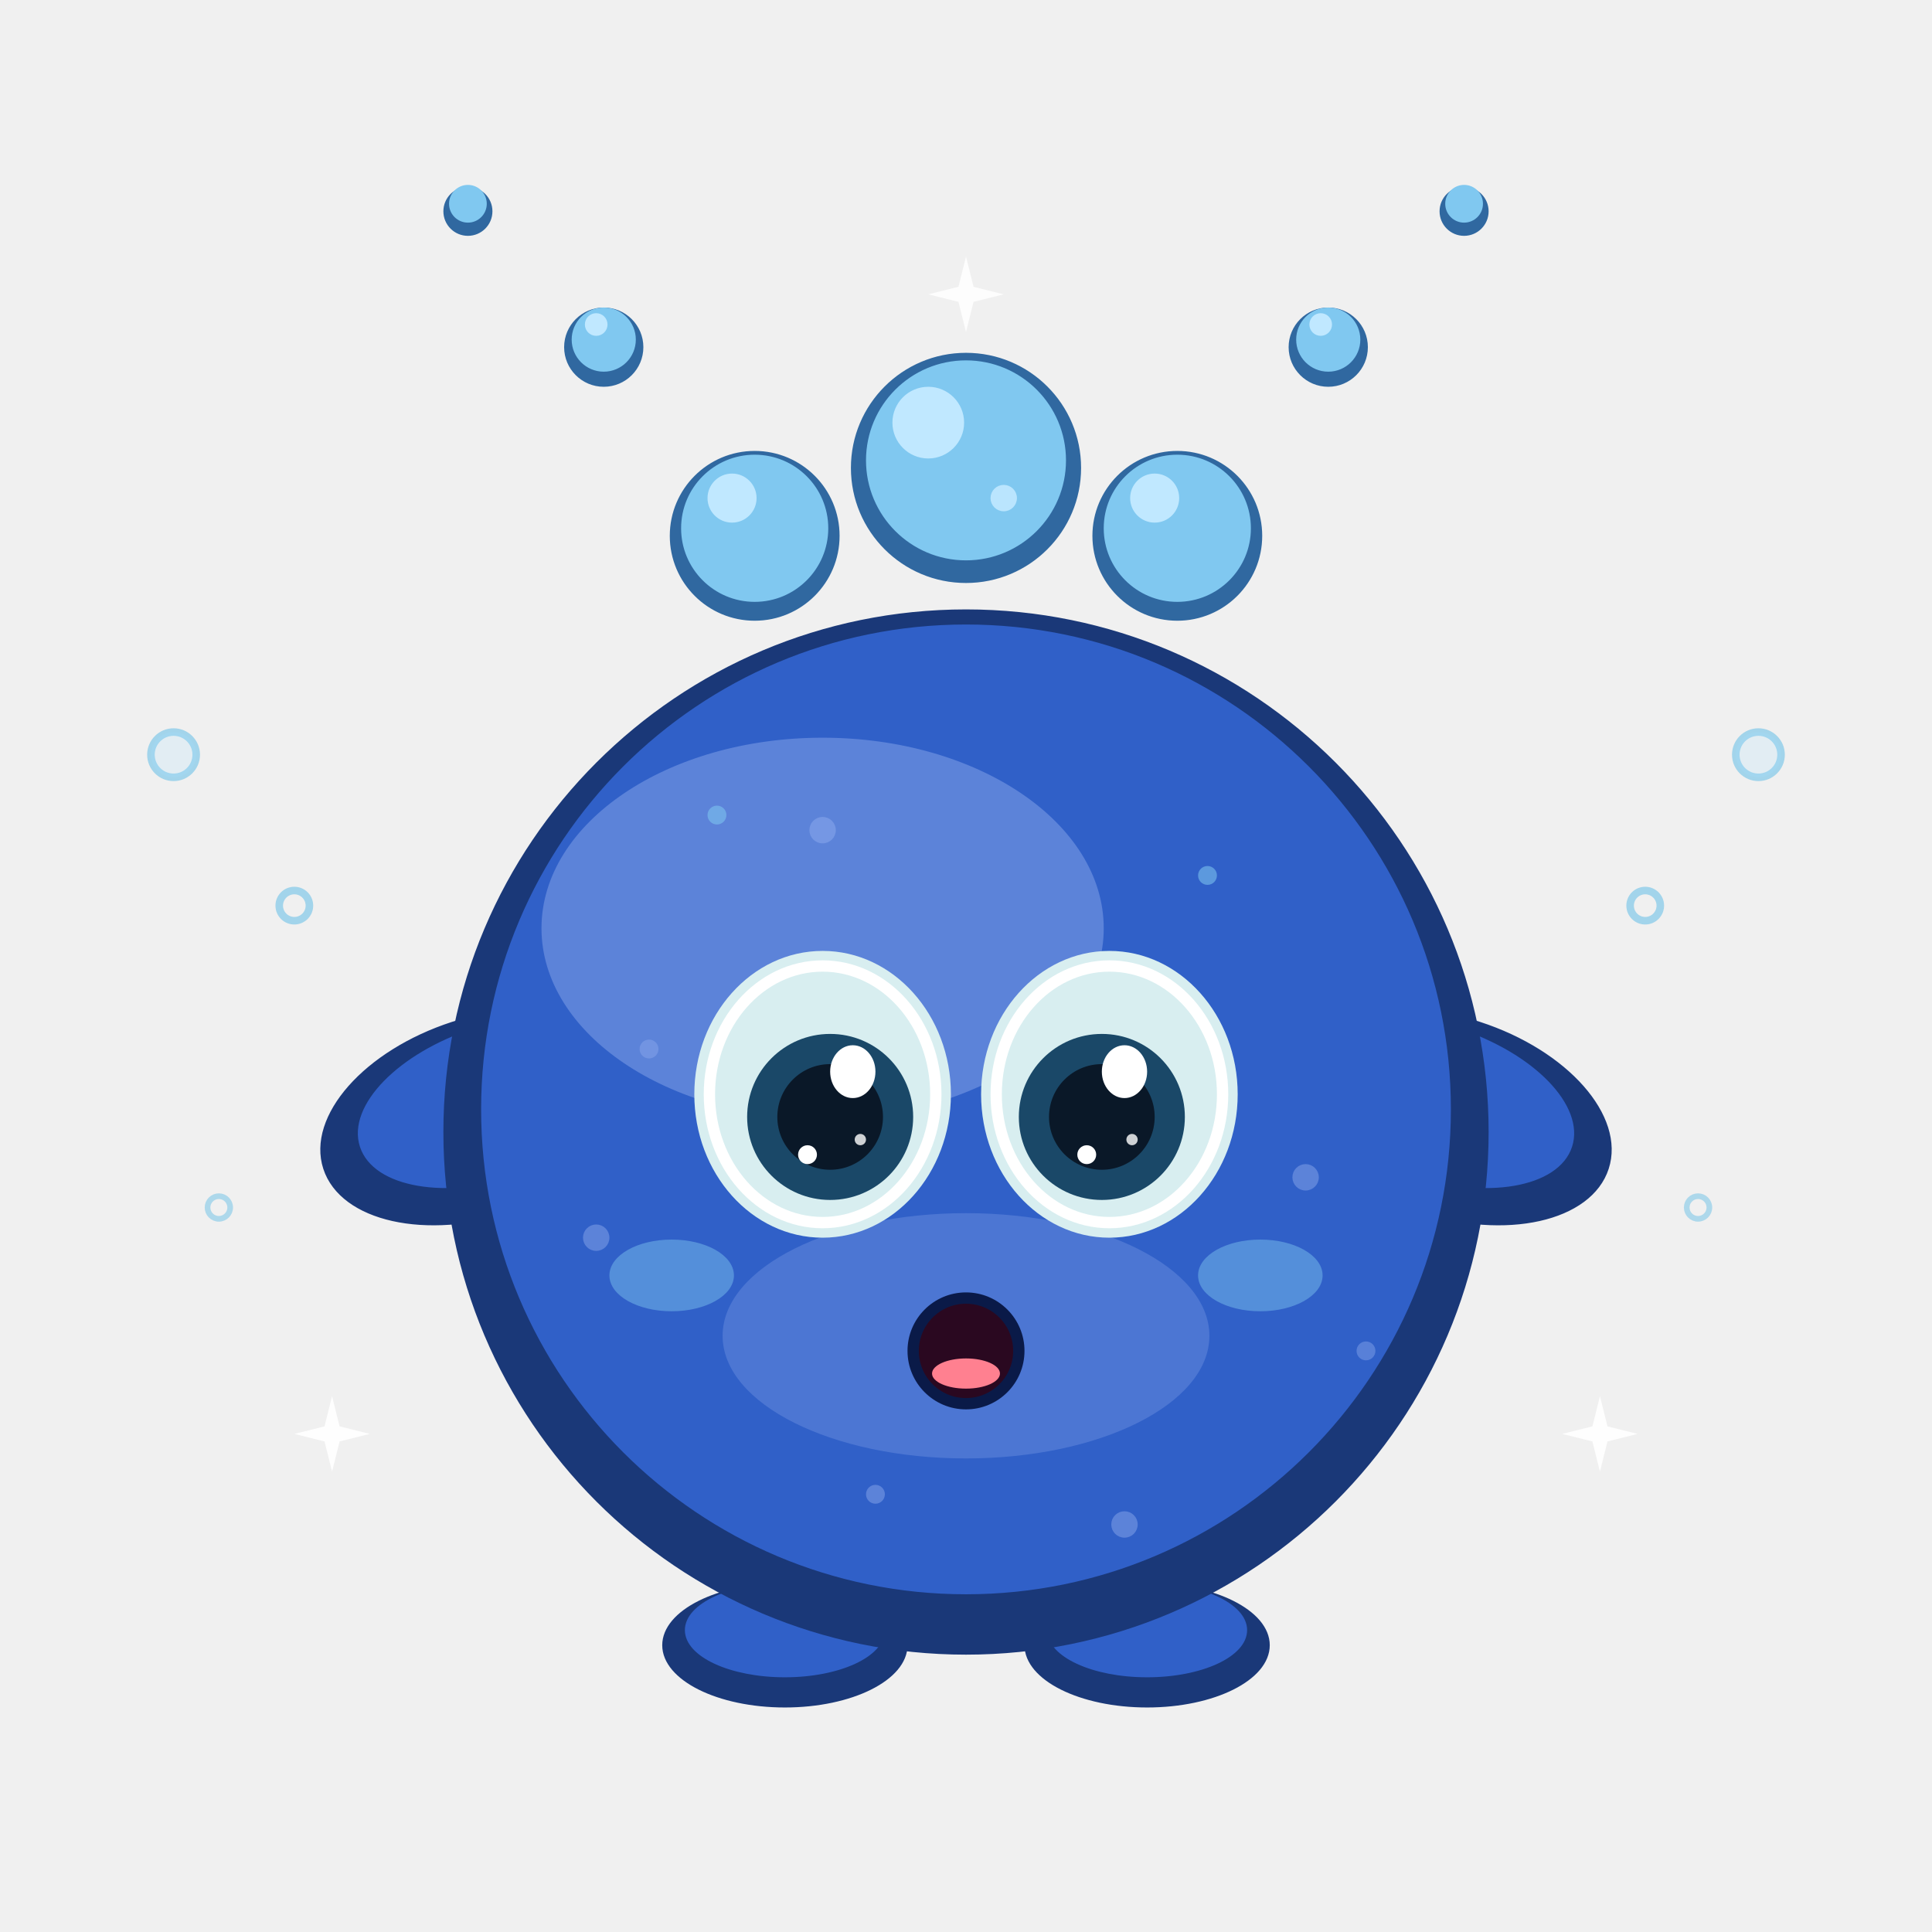
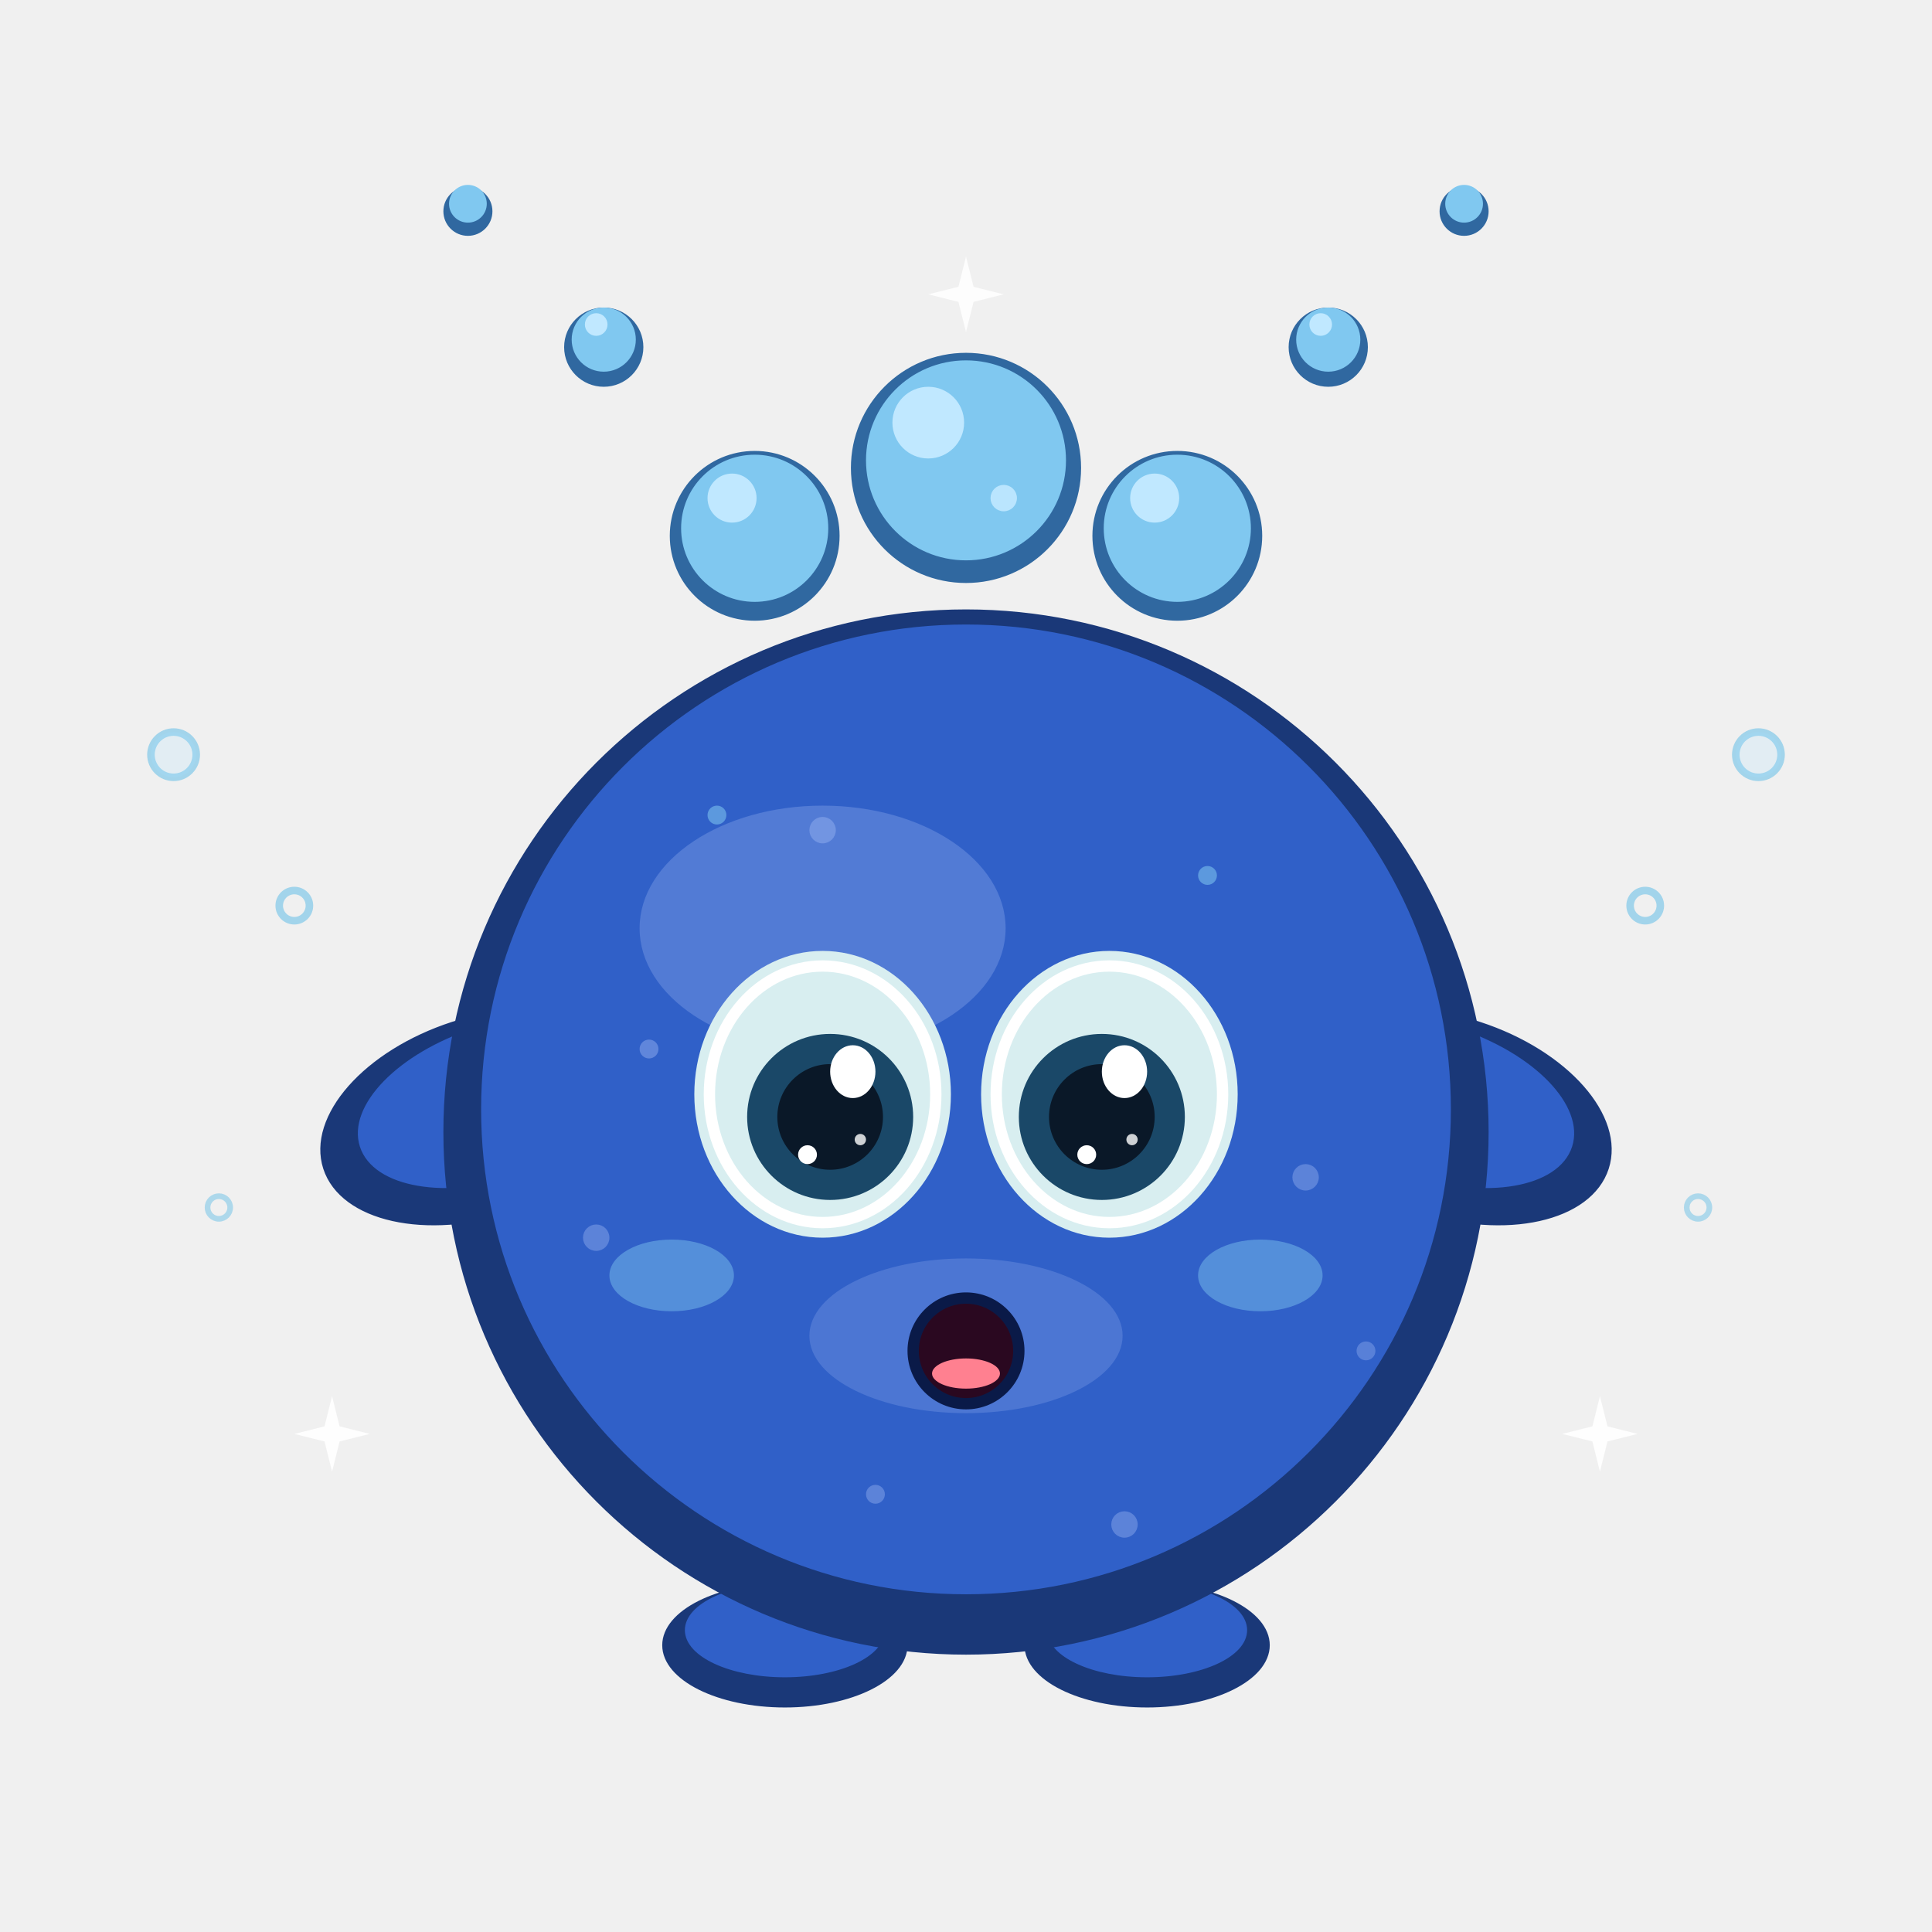
<svg xmlns="http://www.w3.org/2000/svg" viewBox="0 0 512 512" width="512" height="512">
  <style>
    .body-base       { fill: #3060c8; }
    .body-base       { stroke: #3060c8; }
    .body-shadow     { fill: #1a3878; }
    .body-shadow     { stroke: #1a3878; }
    .body-highlight  { fill: #80a0e8; }
    .body-highlight  { stroke: #80a0e8; }
    .body-stroke     { fill: #0a1a48; }
    .body-stroke     { stroke: #0a1a48; }
    .accent-base     { fill: #80c8f0; }
    .accent-base     { stroke: #80c8f0; }
    .accent-shadow   { fill: #3068a0; }
    .accent-shadow   { stroke: #3068a0; }
    .accent-highlight{ fill: #c0e8ff; }
    .accent-highlight{ stroke: #c0e8ff; }
    .eye-iris        { fill: #1a4868; }
    .eye-pupil       { fill: #0a1828; }
    .eye-highlight   { fill: #ffffff; }
    .eye-sclera      { fill: #d8eef0; }
    .mouth-interior  { fill: #2a0820; }
    .tongue          { fill: #ff8090; }
  </style>
  <ellipse cx="208" cy="436" rx="32" ry="16" class="body-shadow" />
  <ellipse cx="304" cy="436" rx="32" ry="16" class="body-shadow" />
  <ellipse cx="208" cy="432" rx="26" ry="12" class="body-base" />
  <ellipse cx="304" cy="432" rx="26" ry="12" class="body-base" />
  <ellipse cx="128" cy="296" rx="44" ry="26" class="body-shadow" transform="rotate(-18 128 296)" />
  <ellipse cx="132" cy="292" rx="38" ry="20" class="body-base" transform="rotate(-18 132 292)" />
  <ellipse cx="384" cy="296" rx="44" ry="26" class="body-shadow" transform="rotate(18 384 296)" />
  <ellipse cx="380" cy="292" rx="38" ry="20" class="body-base" transform="rotate(18 380 292)" />
  <circle cx="256" cy="300" r="138" class="body-shadow" />
  <circle cx="256" cy="294" r="128" class="body-base" />
-   <ellipse cx="218" cy="246" rx="74" ry="50" class="body-highlight" opacity="0.55" />
-   <ellipse cx="256" cy="354" rx="64" ry="32" class="body-highlight" opacity="0.35" />
+   <ellipse cx="218" cy="246" rx="48" ry="32" class="body-highlight" opacity="0.42" />
+   <ellipse cx="256" cy="354" rx="41" ry="20" class="body-highlight" opacity="0.35" />
  <circle cx="200" cy="142" r="22" class="accent-shadow" />
  <circle cx="200" cy="140" r="19" class="accent-base" />
  <circle cx="194" cy="132" r="6" class="accent-highlight" />
  <circle cx="312" cy="142" r="22" class="accent-shadow" />
  <circle cx="312" cy="140" r="19" class="accent-base" />
  <circle cx="306" cy="132" r="6" class="accent-highlight" />
  <circle cx="256" cy="124" r="30" class="accent-shadow" />
  <circle cx="256" cy="122" r="26" class="accent-base" />
  <circle cx="246" cy="112" r="9" class="accent-highlight" />
  <circle cx="266" cy="132" r="3" class="accent-highlight" opacity="0.9" />
  <circle cx="160" cy="92" r="10" class="accent-shadow" />
  <circle cx="160" cy="90" r="8" class="accent-base" />
  <circle cx="158" cy="86" r="2.5" class="accent-highlight" />
  <circle cx="352" cy="92" r="10" class="accent-shadow" />
  <circle cx="352" cy="90" r="8" class="accent-base" />
  <circle cx="350" cy="86" r="2.5" class="accent-highlight" />
  <circle cx="124" cy="56" r="6" class="accent-shadow" />
  <circle cx="124" cy="54" r="4.5" class="accent-base" />
  <circle cx="388" cy="56" r="6" class="accent-shadow" />
  <circle cx="388" cy="54" r="4.5" class="accent-base" />
  <ellipse cx="218" cy="290" rx="34" ry="38" class="eye-sclera" stroke="none" />
  <ellipse cx="218" cy="290" rx="30" ry="34" fill="none" stroke="#ffffff" stroke-width="3" />
  <circle cx="220" cy="296" r="22" class="eye-iris" />
  <circle cx="220" cy="296" r="14" class="eye-pupil" />
  <ellipse cx="226" cy="284" rx="6" ry="7" class="eye-highlight" stroke="none" />
  <circle cx="214" cy="306" r="2.5" class="eye-highlight" stroke="none" />
  <circle cx="228" cy="302" r="1.5" class="eye-highlight" stroke="none" opacity="0.8" />
  <ellipse cx="294" cy="290" rx="34" ry="38" class="eye-sclera" stroke="none" />
  <ellipse cx="294" cy="290" rx="30" ry="34" fill="none" stroke="#ffffff" stroke-width="3" />
  <circle cx="292" cy="296" r="22" class="eye-iris" />
  <circle cx="292" cy="296" r="14" class="eye-pupil" />
  <ellipse cx="298" cy="284" rx="6" ry="7" class="eye-highlight" stroke="none" />
  <circle cx="288" cy="306" r="2.5" class="eye-highlight" stroke="none" />
  <circle cx="300" cy="302" r="1.5" class="eye-highlight" stroke="none" opacity="0.8" />
  <circle cx="256" cy="358" r="14" class="mouth-interior" />
  <circle cx="256" cy="358" r="14" fill="none" stroke="#0a1a48" stroke-width="3" />
  <ellipse cx="256" cy="364" rx="9" ry="4" class="tongue" stroke="none" />
  <ellipse cx="178" cy="338" rx="16" ry="9" class="accent-base" opacity="0.45" stroke="none" />
  <ellipse cx="334" cy="338" rx="16" ry="9" class="accent-base" opacity="0.45" stroke="none" />
  <circle cx="218" cy="220" r="3" class="body-highlight" opacity="0.7" stroke="none" />
  <circle cx="172" cy="278" r="2" class="body-highlight" opacity="0.6" stroke="none" />
  <circle cx="158" cy="328" r="3" class="body-highlight" opacity="0.55" stroke="none" />
  <circle cx="232" cy="396" r="2" class="body-highlight" opacity="0.55" stroke="none" />
  <circle cx="298" cy="404" r="3" class="body-highlight" opacity="0.55" stroke="none" />
  <circle cx="346" cy="312" r="3" class="body-highlight" opacity="0.55" stroke="none" />
  <circle cx="362" cy="358" r="2" class="body-highlight" opacity="0.5" stroke="none" />
  <circle cx="190" cy="216" r="2" class="accent-base" opacity="0.55" stroke="none" />
  <circle cx="320" cy="232" r="2" class="accent-base" opacity="0.55" stroke="none" />
  <circle cx="46" cy="200" r="6" fill="none" stroke="#80c8e8" stroke-width="2" opacity="0.7" />
  <circle cx="46" cy="200" r="6" fill="#a0e0ff" opacity="0.18" />
  <circle cx="78" cy="240" r="4" fill="none" stroke="#80c8e8" stroke-width="2" opacity="0.7" />
  <circle cx="466" cy="200" r="6" fill="none" stroke="#80c8e8" stroke-width="2" opacity="0.7" />
  <circle cx="466" cy="200" r="6" fill="#a0e0ff" opacity="0.18" />
  <circle cx="436" cy="240" r="4" fill="none" stroke="#80c8e8" stroke-width="2" opacity="0.7" />
  <circle cx="58" cy="320" r="3" fill="none" stroke="#80c8e8" stroke-width="1.5" opacity="0.6" />
  <circle cx="450" cy="320" r="3" fill="none" stroke="#80c8e8" stroke-width="1.5" opacity="0.6" />
  <path d="M88,370 L90,378 L98,380 L90,382 L88,390 L86,382 L78,380 L86,378 Z" fill="#ffffff" opacity="0.9" />
  <path d="M424,370 L426,378 L434,380 L426,382 L424,390 L422,382 L414,380 L422,378 Z" fill="#ffffff" opacity="0.9" />
  <path d="M256,68 L258,76 L266,78 L258,80 L256,88 L254,80 L246,78 L254,76 Z" fill="#ffffff" opacity="0.85" />
</svg>
